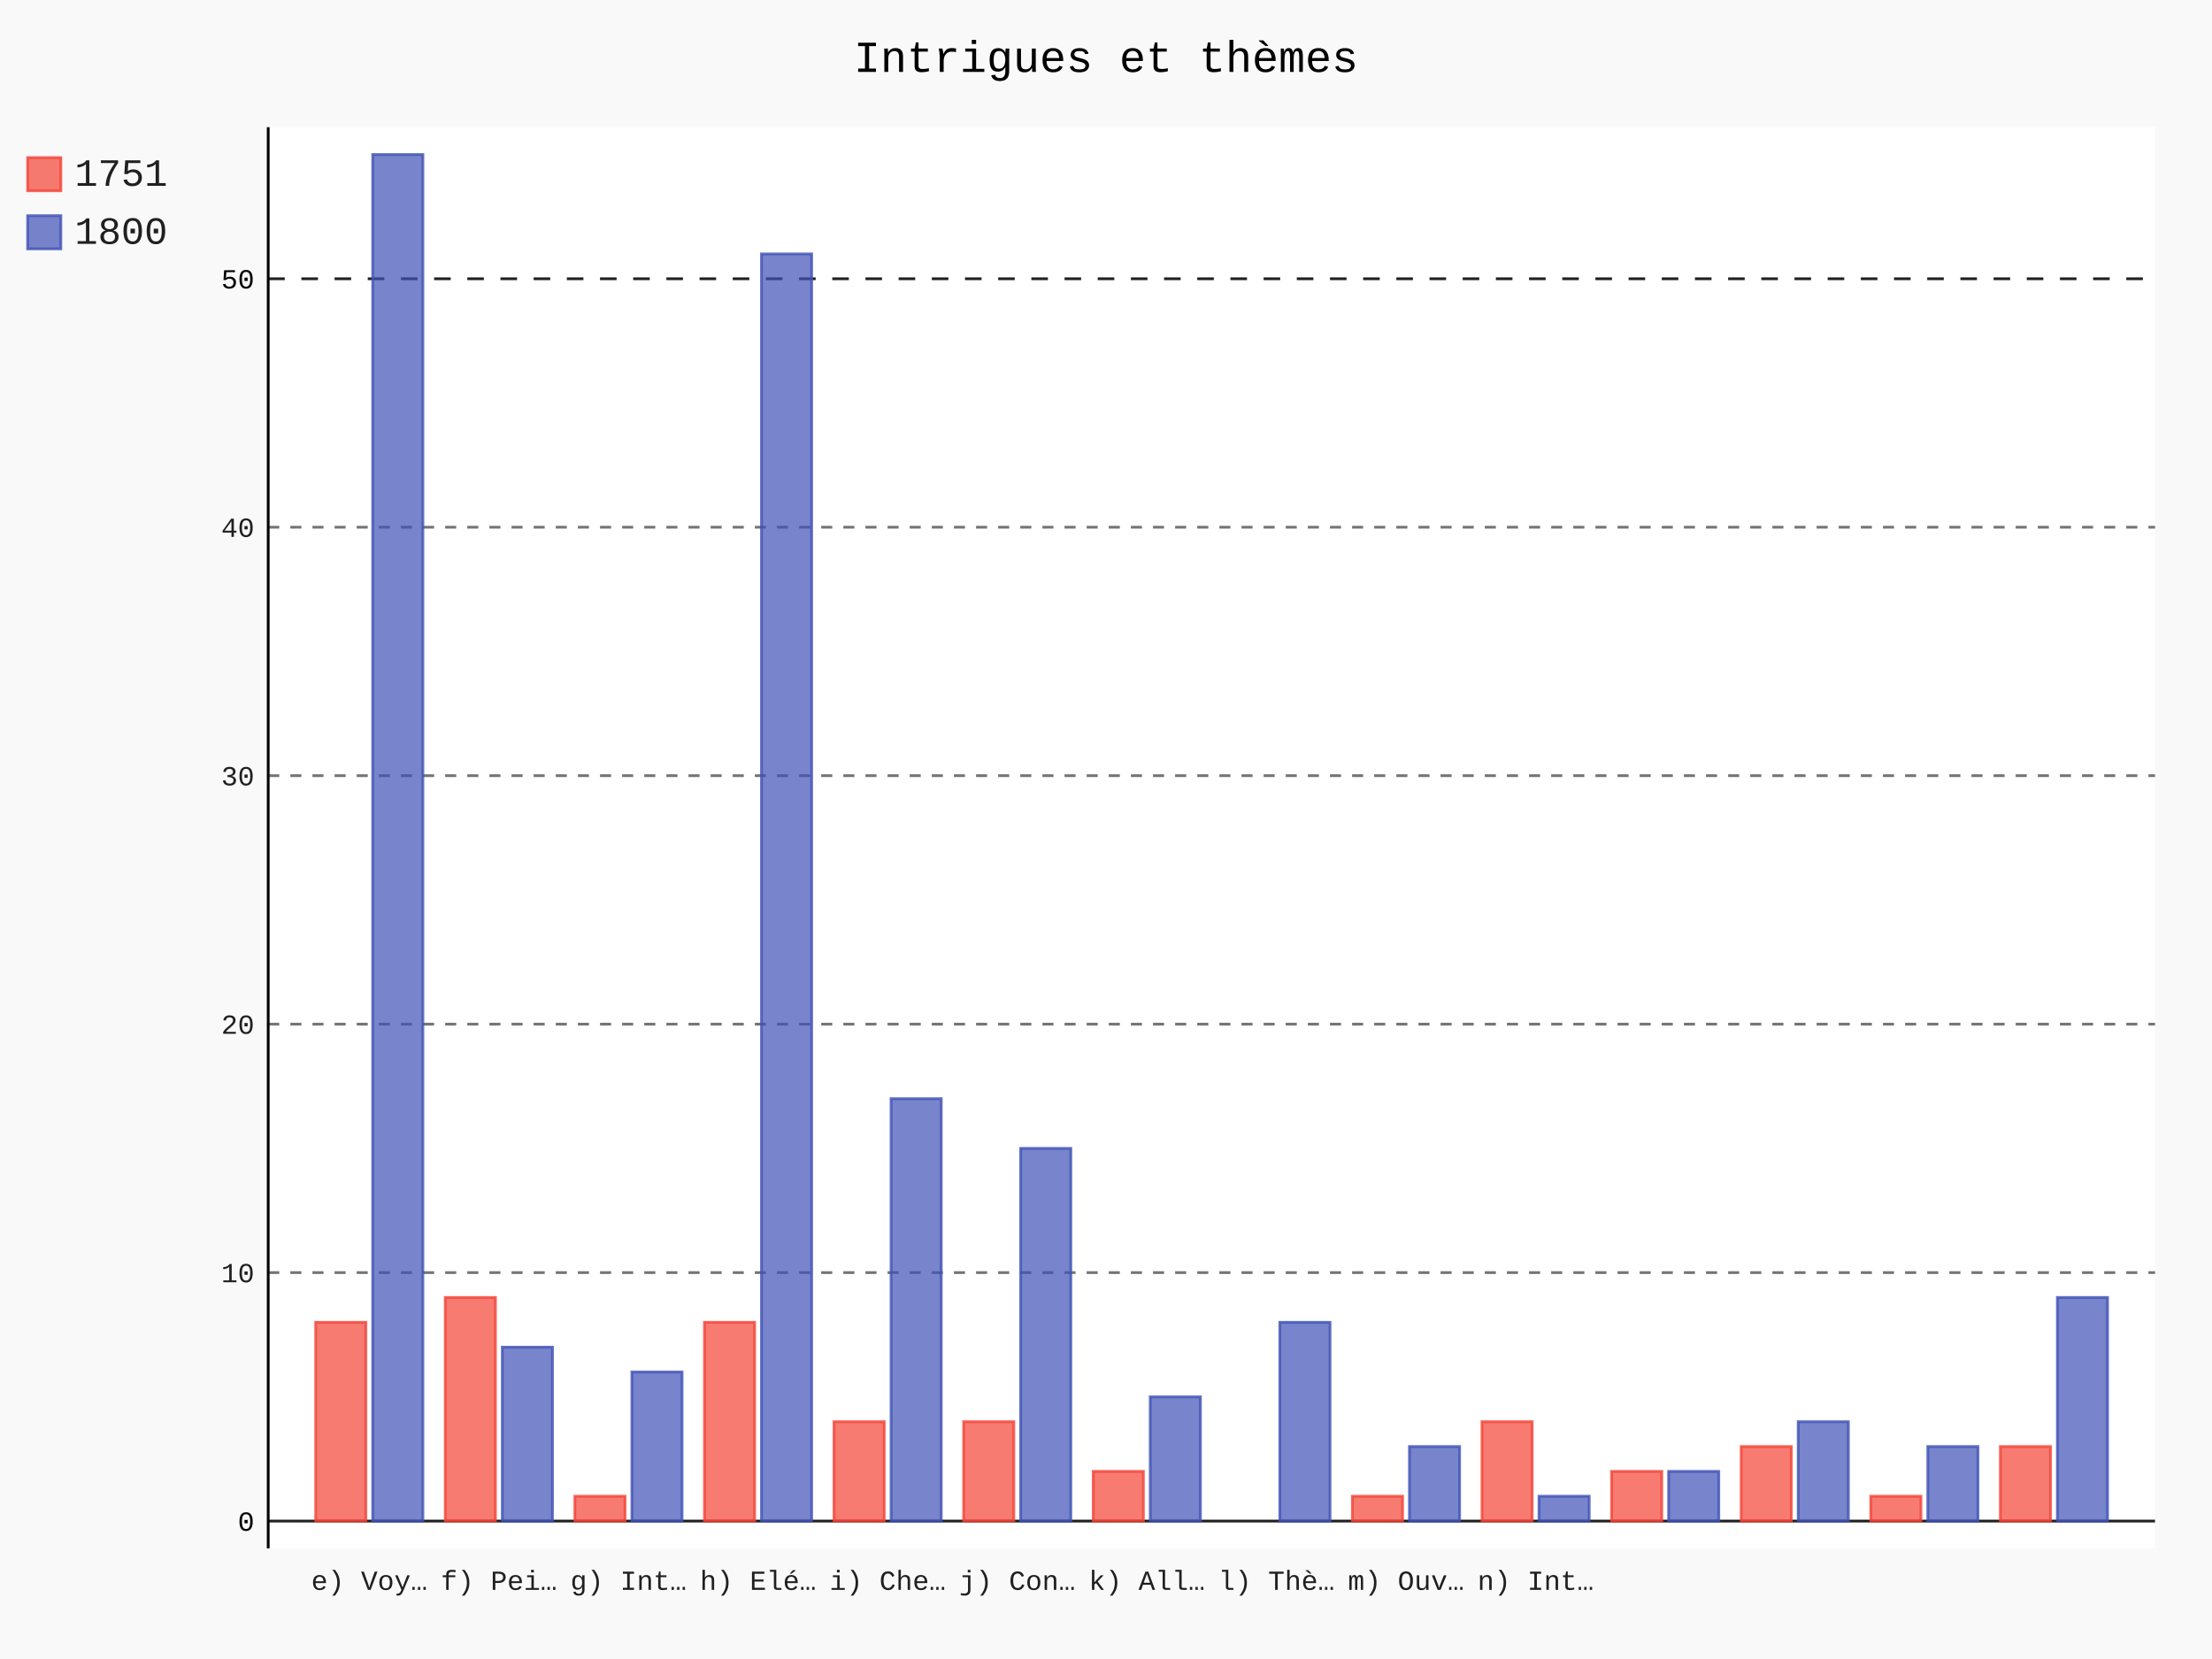
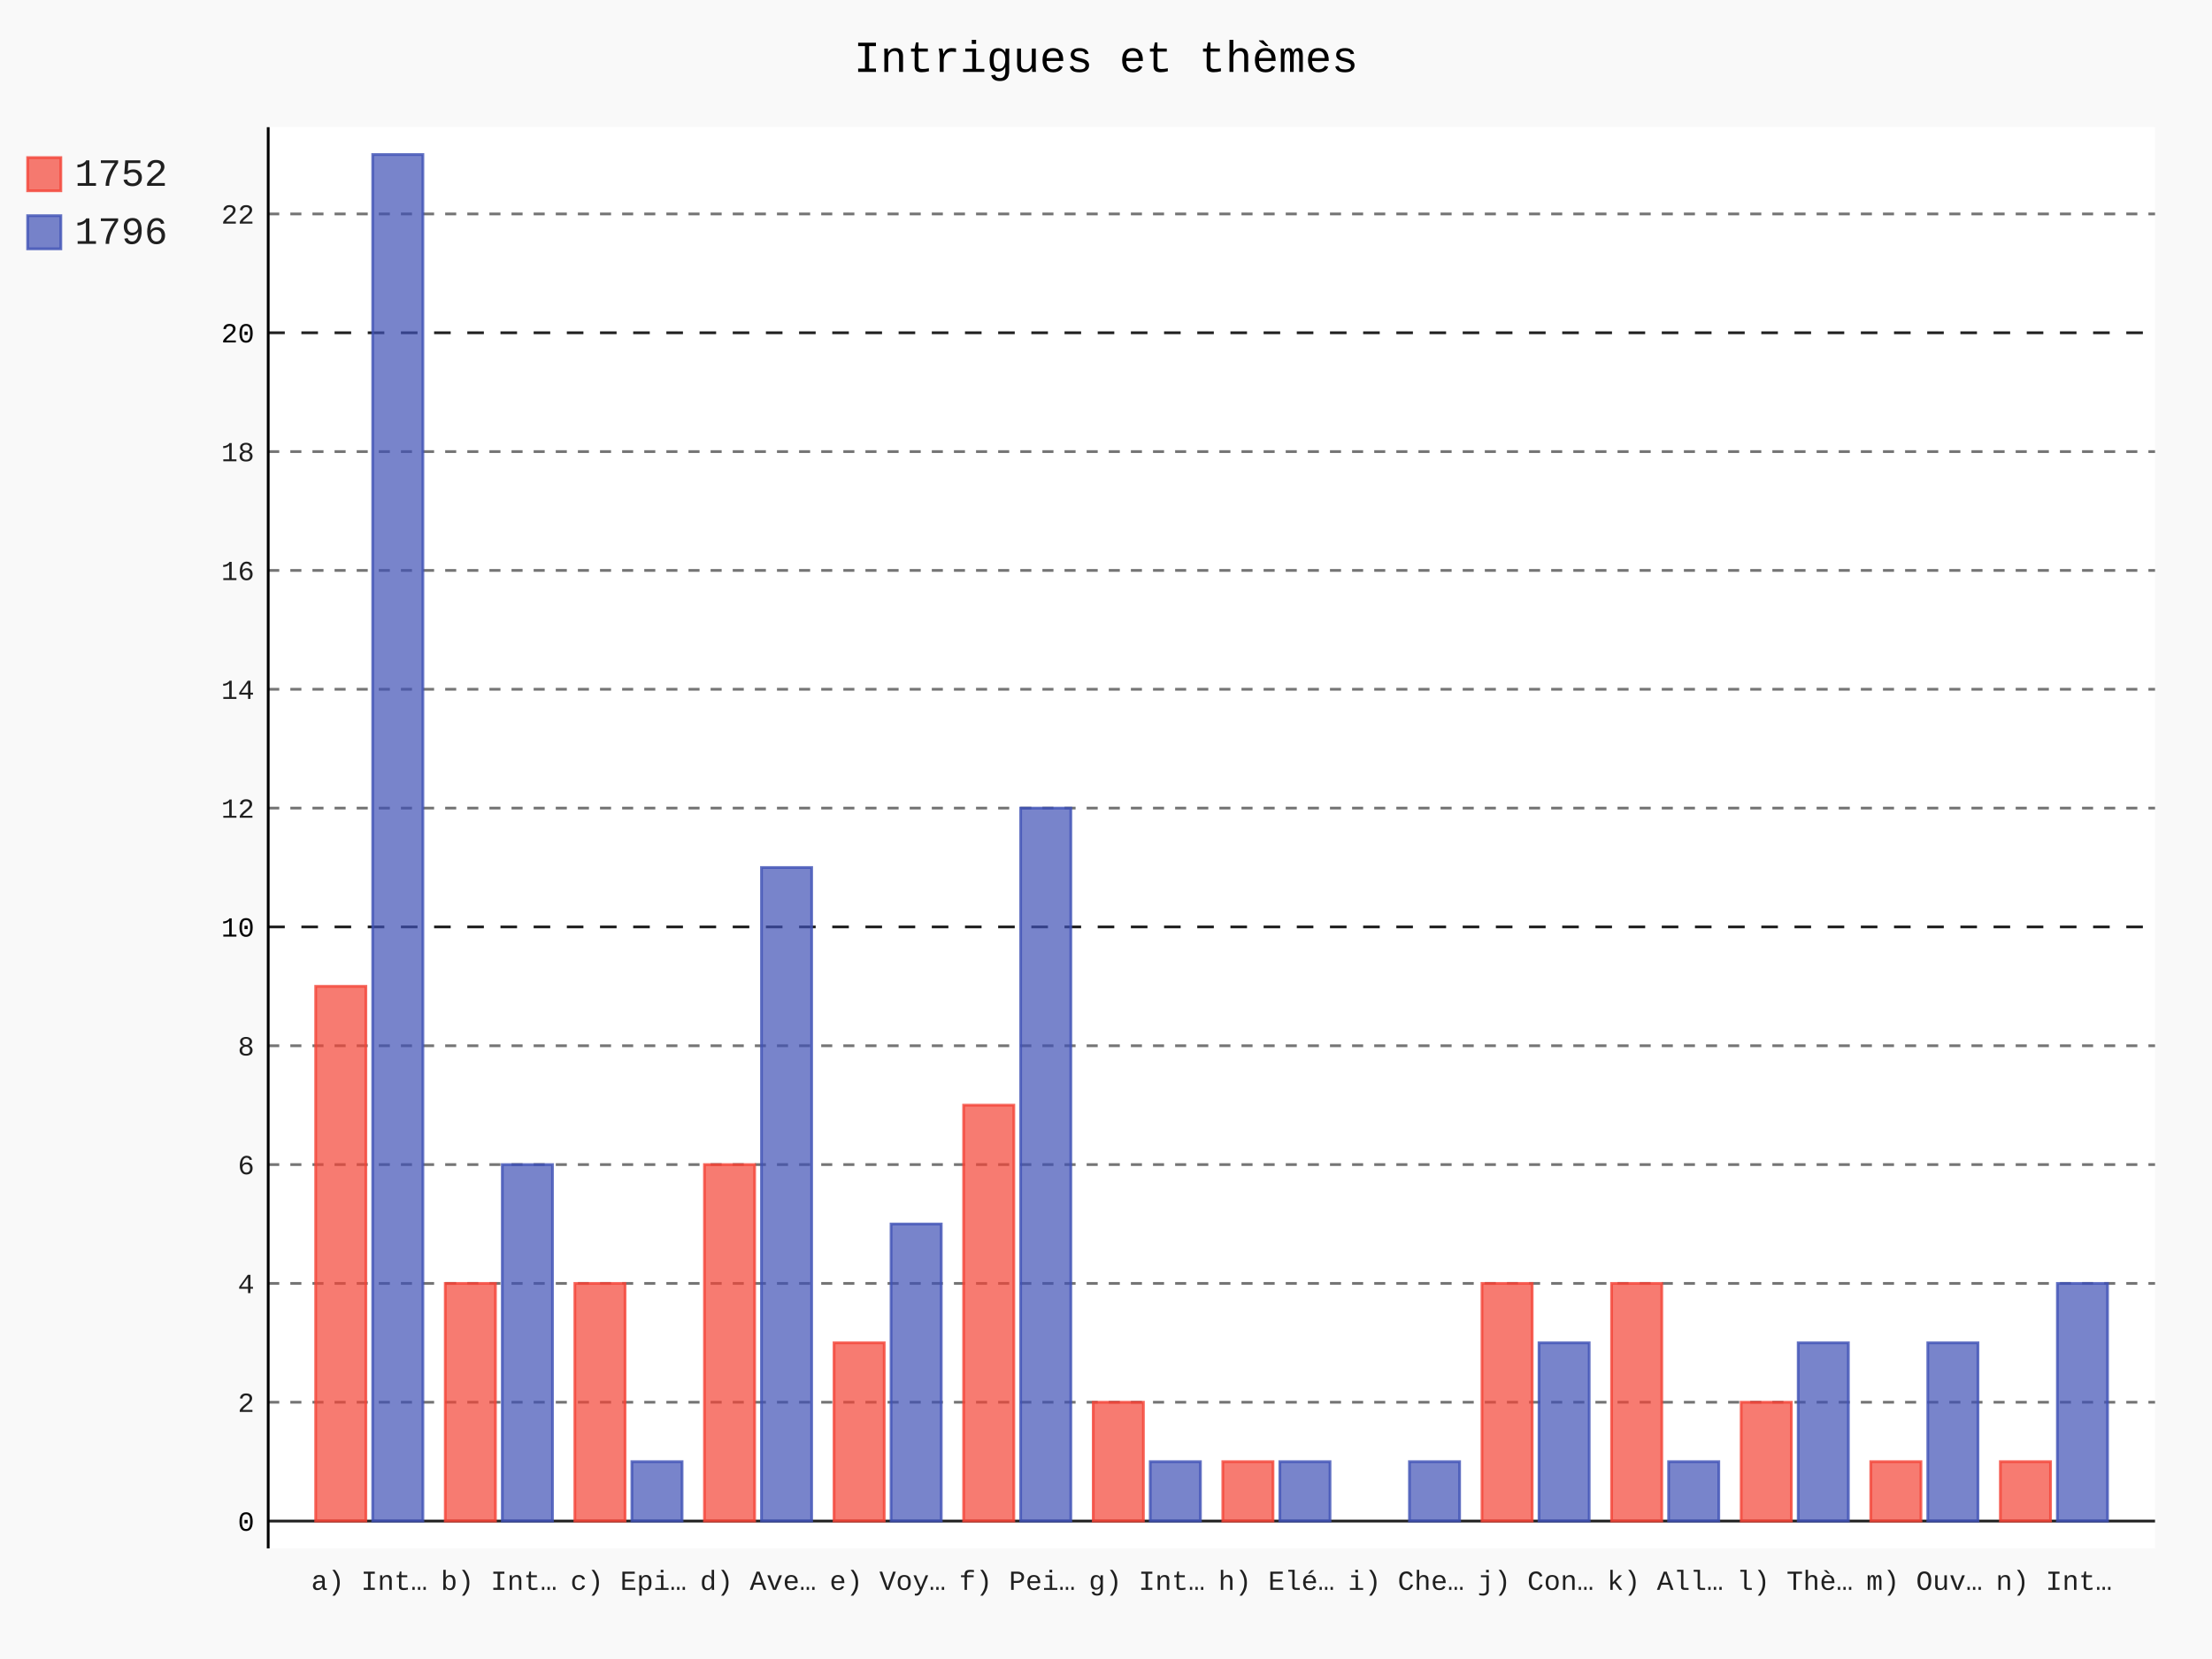
- <svg xmlns="http://www.w3.org/2000/svg" id="chart-5b97b8de-9207-4ddd-901e-d8b1554a87c1" class="pygal-chart" viewBox="0 0 800 600">
+ <svg xmlns="http://www.w3.org/2000/svg" id="chart-5d62dbfa-5c39-4ff2-b6ae-9d081d6f43f7" class="pygal-chart" viewBox="0 0 800 600">
  <defs>
-     <style type="text/css">#chart-5b97b8de-9207-4ddd-901e-d8b1554a87c1{-webkit-user-select:none;-webkit-font-smoothing:antialiased;font-family:Consolas,"Liberation Mono",Menlo,Courier,monospace}#chart-5b97b8de-9207-4ddd-901e-d8b1554a87c1 .title{font-family:Consolas,"Liberation Mono",Menlo,Courier,monospace;font-size:16px}#chart-5b97b8de-9207-4ddd-901e-d8b1554a87c1 .legends .legend text{font-family:Consolas,"Liberation Mono",Menlo,Courier,monospace;font-size:14px}#chart-5b97b8de-9207-4ddd-901e-d8b1554a87c1 .axis text{font-family:Consolas,"Liberation Mono",Menlo,Courier,monospace;font-size:10px}#chart-5b97b8de-9207-4ddd-901e-d8b1554a87c1 .axis text.major{font-family:Consolas,"Liberation Mono",Menlo,Courier,monospace;font-size:10px}#chart-5b97b8de-9207-4ddd-901e-d8b1554a87c1 .text-overlay text.value{font-family:Consolas,"Liberation Mono",Menlo,Courier,monospace;font-size:16px}#chart-5b97b8de-9207-4ddd-901e-d8b1554a87c1 .text-overlay text.label{font-family:Consolas,"Liberation Mono",Menlo,Courier,monospace;font-size:10px}#chart-5b97b8de-9207-4ddd-901e-d8b1554a87c1 .tooltip{font-family:Consolas,"Liberation Mono",Menlo,Courier,monospace;font-size:14px}#chart-5b97b8de-9207-4ddd-901e-d8b1554a87c1 text.no_data{font-family:Consolas,"Liberation Mono",Menlo,Courier,monospace;font-size:64px}
- #chart-5b97b8de-9207-4ddd-901e-d8b1554a87c1{background-color:rgba(249,249,249,1)}#chart-5b97b8de-9207-4ddd-901e-d8b1554a87c1 path,#chart-5b97b8de-9207-4ddd-901e-d8b1554a87c1 line,#chart-5b97b8de-9207-4ddd-901e-d8b1554a87c1 rect,#chart-5b97b8de-9207-4ddd-901e-d8b1554a87c1 circle{-webkit-transition:150ms;-moz-transition:150ms;transition:150ms}#chart-5b97b8de-9207-4ddd-901e-d8b1554a87c1 .graph &gt; .background{fill:rgba(249,249,249,1)}#chart-5b97b8de-9207-4ddd-901e-d8b1554a87c1 .plot &gt; .background{fill:rgba(255,255,255,1)}#chart-5b97b8de-9207-4ddd-901e-d8b1554a87c1 .graph{fill:rgba(0,0,0,.87)}#chart-5b97b8de-9207-4ddd-901e-d8b1554a87c1 text.no_data{fill:rgba(0,0,0,1)}#chart-5b97b8de-9207-4ddd-901e-d8b1554a87c1 .title{fill:rgba(0,0,0,1)}#chart-5b97b8de-9207-4ddd-901e-d8b1554a87c1 .legends .legend text{fill:rgba(0,0,0,.87)}#chart-5b97b8de-9207-4ddd-901e-d8b1554a87c1 .legends .legend:hover text{fill:rgba(0,0,0,1)}#chart-5b97b8de-9207-4ddd-901e-d8b1554a87c1 .axis .line{stroke:rgba(0,0,0,1)}#chart-5b97b8de-9207-4ddd-901e-d8b1554a87c1 .axis .guide.line{stroke:rgba(0,0,0,.54)}#chart-5b97b8de-9207-4ddd-901e-d8b1554a87c1 .axis .major.line{stroke:rgba(0,0,0,.87)}#chart-5b97b8de-9207-4ddd-901e-d8b1554a87c1 .axis text.major{fill:rgba(0,0,0,1)}#chart-5b97b8de-9207-4ddd-901e-d8b1554a87c1 .axis.y .guides:hover .guide.line,#chart-5b97b8de-9207-4ddd-901e-d8b1554a87c1 .line-graph .axis.x .guides:hover .guide.line,#chart-5b97b8de-9207-4ddd-901e-d8b1554a87c1 .stackedline-graph .axis.x .guides:hover .guide.line,#chart-5b97b8de-9207-4ddd-901e-d8b1554a87c1 .xy-graph .axis.x .guides:hover .guide.line{stroke:rgba(0,0,0,1)}#chart-5b97b8de-9207-4ddd-901e-d8b1554a87c1 .axis .guides:hover text{fill:rgba(0,0,0,1)}#chart-5b97b8de-9207-4ddd-901e-d8b1554a87c1 .reactive{fill-opacity:.7;stroke-opacity:.8}#chart-5b97b8de-9207-4ddd-901e-d8b1554a87c1 .ci{stroke:rgba(0,0,0,.87)}#chart-5b97b8de-9207-4ddd-901e-d8b1554a87c1 .reactive.active,#chart-5b97b8de-9207-4ddd-901e-d8b1554a87c1 .active .reactive{fill-opacity:.8;stroke-opacity:.9;stroke-width:4}#chart-5b97b8de-9207-4ddd-901e-d8b1554a87c1 .ci .reactive.active{stroke-width:1.5}#chart-5b97b8de-9207-4ddd-901e-d8b1554a87c1 .series text{fill:rgba(0,0,0,1)}#chart-5b97b8de-9207-4ddd-901e-d8b1554a87c1 .tooltip rect{fill:rgba(255,255,255,1);stroke:rgba(0,0,0,1);-webkit-transition:opacity 150ms;-moz-transition:opacity 150ms;transition:opacity 150ms}#chart-5b97b8de-9207-4ddd-901e-d8b1554a87c1 .tooltip .label{fill:rgba(0,0,0,.87)}#chart-5b97b8de-9207-4ddd-901e-d8b1554a87c1 .tooltip .label{fill:rgba(0,0,0,.87)}#chart-5b97b8de-9207-4ddd-901e-d8b1554a87c1 .tooltip .legend{font-size:.8em;fill:rgba(0,0,0,.54)}#chart-5b97b8de-9207-4ddd-901e-d8b1554a87c1 .tooltip .x_label{font-size:.6em;fill:rgba(0,0,0,1)}#chart-5b97b8de-9207-4ddd-901e-d8b1554a87c1 .tooltip .xlink{font-size:.5em;text-decoration:underline}#chart-5b97b8de-9207-4ddd-901e-d8b1554a87c1 .tooltip .value{font-size:1.5em}#chart-5b97b8de-9207-4ddd-901e-d8b1554a87c1 .bound{font-size:.5em}#chart-5b97b8de-9207-4ddd-901e-d8b1554a87c1 .max-value{font-size:.75em;fill:rgba(0,0,0,.54)}#chart-5b97b8de-9207-4ddd-901e-d8b1554a87c1 .map-element{fill:rgba(255,255,255,1);stroke:rgba(0,0,0,.54) !important}#chart-5b97b8de-9207-4ddd-901e-d8b1554a87c1 .map-element .reactive{fill-opacity:inherit;stroke-opacity:inherit}#chart-5b97b8de-9207-4ddd-901e-d8b1554a87c1 .color-0,#chart-5b97b8de-9207-4ddd-901e-d8b1554a87c1 .color-0 a:visited{stroke:#F44336;fill:#F44336}#chart-5b97b8de-9207-4ddd-901e-d8b1554a87c1 .color-1,#chart-5b97b8de-9207-4ddd-901e-d8b1554a87c1 .color-1 a:visited{stroke:#3F51B5;fill:#3F51B5}#chart-5b97b8de-9207-4ddd-901e-d8b1554a87c1 .text-overlay .color-0 text{fill:black}#chart-5b97b8de-9207-4ddd-901e-d8b1554a87c1 .text-overlay .color-1 text{fill:black}
- #chart-5b97b8de-9207-4ddd-901e-d8b1554a87c1 text.no_data{text-anchor:middle}#chart-5b97b8de-9207-4ddd-901e-d8b1554a87c1 .guide.line{fill:none}#chart-5b97b8de-9207-4ddd-901e-d8b1554a87c1 .centered{text-anchor:middle}#chart-5b97b8de-9207-4ddd-901e-d8b1554a87c1 .title{text-anchor:middle}#chart-5b97b8de-9207-4ddd-901e-d8b1554a87c1 .legends .legend text{fill-opacity:1}#chart-5b97b8de-9207-4ddd-901e-d8b1554a87c1 .axis.x text{text-anchor:middle}#chart-5b97b8de-9207-4ddd-901e-d8b1554a87c1 .axis.x:not(.web) text[transform]{text-anchor:start}#chart-5b97b8de-9207-4ddd-901e-d8b1554a87c1 .axis.x:not(.web) text[transform].backwards{text-anchor:end}#chart-5b97b8de-9207-4ddd-901e-d8b1554a87c1 .axis.y text{text-anchor:end}#chart-5b97b8de-9207-4ddd-901e-d8b1554a87c1 .axis.y text[transform].backwards{text-anchor:start}#chart-5b97b8de-9207-4ddd-901e-d8b1554a87c1 .axis.y2 text{text-anchor:start}#chart-5b97b8de-9207-4ddd-901e-d8b1554a87c1 .axis.y2 text[transform].backwards{text-anchor:end}#chart-5b97b8de-9207-4ddd-901e-d8b1554a87c1 .axis .guide.line{stroke-dasharray:4,4}#chart-5b97b8de-9207-4ddd-901e-d8b1554a87c1 .axis .major.guide.line{stroke-dasharray:6,6}#chart-5b97b8de-9207-4ddd-901e-d8b1554a87c1 .horizontal .axis.y .guide.line,#chart-5b97b8de-9207-4ddd-901e-d8b1554a87c1 .horizontal .axis.y2 .guide.line,#chart-5b97b8de-9207-4ddd-901e-d8b1554a87c1 .vertical .axis.x .guide.line{opacity:0}#chart-5b97b8de-9207-4ddd-901e-d8b1554a87c1 .horizontal .axis.always_show .guide.line,#chart-5b97b8de-9207-4ddd-901e-d8b1554a87c1 .vertical .axis.always_show .guide.line{opacity:1 !important}#chart-5b97b8de-9207-4ddd-901e-d8b1554a87c1 .axis.y .guides:hover .guide.line,#chart-5b97b8de-9207-4ddd-901e-d8b1554a87c1 .axis.y2 .guides:hover .guide.line,#chart-5b97b8de-9207-4ddd-901e-d8b1554a87c1 .axis.x .guides:hover .guide.line{opacity:1}#chart-5b97b8de-9207-4ddd-901e-d8b1554a87c1 .axis .guides:hover text{opacity:1}#chart-5b97b8de-9207-4ddd-901e-d8b1554a87c1 .nofill{fill:none}#chart-5b97b8de-9207-4ddd-901e-d8b1554a87c1 .subtle-fill{fill-opacity:.2}#chart-5b97b8de-9207-4ddd-901e-d8b1554a87c1 .dot{stroke-width:1px;fill-opacity:1}#chart-5b97b8de-9207-4ddd-901e-d8b1554a87c1 .dot.active{stroke-width:5px}#chart-5b97b8de-9207-4ddd-901e-d8b1554a87c1 .dot.negative{fill:transparent}#chart-5b97b8de-9207-4ddd-901e-d8b1554a87c1 text,#chart-5b97b8de-9207-4ddd-901e-d8b1554a87c1 tspan{stroke:none !important}#chart-5b97b8de-9207-4ddd-901e-d8b1554a87c1 .series text.active{opacity:1}#chart-5b97b8de-9207-4ddd-901e-d8b1554a87c1 .tooltip rect{fill-opacity:.95;stroke-width:.5}#chart-5b97b8de-9207-4ddd-901e-d8b1554a87c1 .tooltip text{fill-opacity:1}#chart-5b97b8de-9207-4ddd-901e-d8b1554a87c1 .showable{visibility:hidden}#chart-5b97b8de-9207-4ddd-901e-d8b1554a87c1 .showable.shown{visibility:visible}#chart-5b97b8de-9207-4ddd-901e-d8b1554a87c1 .gauge-background{fill:rgba(229,229,229,1);stroke:none}#chart-5b97b8de-9207-4ddd-901e-d8b1554a87c1 .bg-lines{stroke:rgba(249,249,249,1);stroke-width:2px}</style>
+     <style type="text/css">#chart-5d62dbfa-5c39-4ff2-b6ae-9d081d6f43f7{-webkit-user-select:none;-webkit-font-smoothing:antialiased;font-family:Consolas,"Liberation Mono",Menlo,Courier,monospace}#chart-5d62dbfa-5c39-4ff2-b6ae-9d081d6f43f7 .title{font-family:Consolas,"Liberation Mono",Menlo,Courier,monospace;font-size:16px}#chart-5d62dbfa-5c39-4ff2-b6ae-9d081d6f43f7 .legends .legend text{font-family:Consolas,"Liberation Mono",Menlo,Courier,monospace;font-size:14px}#chart-5d62dbfa-5c39-4ff2-b6ae-9d081d6f43f7 .axis text{font-family:Consolas,"Liberation Mono",Menlo,Courier,monospace;font-size:10px}#chart-5d62dbfa-5c39-4ff2-b6ae-9d081d6f43f7 .axis text.major{font-family:Consolas,"Liberation Mono",Menlo,Courier,monospace;font-size:10px}#chart-5d62dbfa-5c39-4ff2-b6ae-9d081d6f43f7 .text-overlay text.value{font-family:Consolas,"Liberation Mono",Menlo,Courier,monospace;font-size:16px}#chart-5d62dbfa-5c39-4ff2-b6ae-9d081d6f43f7 .text-overlay text.label{font-family:Consolas,"Liberation Mono",Menlo,Courier,monospace;font-size:10px}#chart-5d62dbfa-5c39-4ff2-b6ae-9d081d6f43f7 .tooltip{font-family:Consolas,"Liberation Mono",Menlo,Courier,monospace;font-size:14px}#chart-5d62dbfa-5c39-4ff2-b6ae-9d081d6f43f7 text.no_data{font-family:Consolas,"Liberation Mono",Menlo,Courier,monospace;font-size:64px}
+ #chart-5d62dbfa-5c39-4ff2-b6ae-9d081d6f43f7{background-color:rgba(249,249,249,1)}#chart-5d62dbfa-5c39-4ff2-b6ae-9d081d6f43f7 path,#chart-5d62dbfa-5c39-4ff2-b6ae-9d081d6f43f7 line,#chart-5d62dbfa-5c39-4ff2-b6ae-9d081d6f43f7 rect,#chart-5d62dbfa-5c39-4ff2-b6ae-9d081d6f43f7 circle{-webkit-transition:150ms;-moz-transition:150ms;transition:150ms}#chart-5d62dbfa-5c39-4ff2-b6ae-9d081d6f43f7 .graph &gt; .background{fill:rgba(249,249,249,1)}#chart-5d62dbfa-5c39-4ff2-b6ae-9d081d6f43f7 .plot &gt; .background{fill:rgba(255,255,255,1)}#chart-5d62dbfa-5c39-4ff2-b6ae-9d081d6f43f7 .graph{fill:rgba(0,0,0,.87)}#chart-5d62dbfa-5c39-4ff2-b6ae-9d081d6f43f7 text.no_data{fill:rgba(0,0,0,1)}#chart-5d62dbfa-5c39-4ff2-b6ae-9d081d6f43f7 .title{fill:rgba(0,0,0,1)}#chart-5d62dbfa-5c39-4ff2-b6ae-9d081d6f43f7 .legends .legend text{fill:rgba(0,0,0,.87)}#chart-5d62dbfa-5c39-4ff2-b6ae-9d081d6f43f7 .legends .legend:hover text{fill:rgba(0,0,0,1)}#chart-5d62dbfa-5c39-4ff2-b6ae-9d081d6f43f7 .axis .line{stroke:rgba(0,0,0,1)}#chart-5d62dbfa-5c39-4ff2-b6ae-9d081d6f43f7 .axis .guide.line{stroke:rgba(0,0,0,.54)}#chart-5d62dbfa-5c39-4ff2-b6ae-9d081d6f43f7 .axis .major.line{stroke:rgba(0,0,0,.87)}#chart-5d62dbfa-5c39-4ff2-b6ae-9d081d6f43f7 .axis text.major{fill:rgba(0,0,0,1)}#chart-5d62dbfa-5c39-4ff2-b6ae-9d081d6f43f7 .axis.y .guides:hover .guide.line,#chart-5d62dbfa-5c39-4ff2-b6ae-9d081d6f43f7 .line-graph .axis.x .guides:hover .guide.line,#chart-5d62dbfa-5c39-4ff2-b6ae-9d081d6f43f7 .stackedline-graph .axis.x .guides:hover .guide.line,#chart-5d62dbfa-5c39-4ff2-b6ae-9d081d6f43f7 .xy-graph .axis.x .guides:hover .guide.line{stroke:rgba(0,0,0,1)}#chart-5d62dbfa-5c39-4ff2-b6ae-9d081d6f43f7 .axis .guides:hover text{fill:rgba(0,0,0,1)}#chart-5d62dbfa-5c39-4ff2-b6ae-9d081d6f43f7 .reactive{fill-opacity:.7;stroke-opacity:.8}#chart-5d62dbfa-5c39-4ff2-b6ae-9d081d6f43f7 .ci{stroke:rgba(0,0,0,.87)}#chart-5d62dbfa-5c39-4ff2-b6ae-9d081d6f43f7 .reactive.active,#chart-5d62dbfa-5c39-4ff2-b6ae-9d081d6f43f7 .active .reactive{fill-opacity:.8;stroke-opacity:.9;stroke-width:4}#chart-5d62dbfa-5c39-4ff2-b6ae-9d081d6f43f7 .ci .reactive.active{stroke-width:1.5}#chart-5d62dbfa-5c39-4ff2-b6ae-9d081d6f43f7 .series text{fill:rgba(0,0,0,1)}#chart-5d62dbfa-5c39-4ff2-b6ae-9d081d6f43f7 .tooltip rect{fill:rgba(255,255,255,1);stroke:rgba(0,0,0,1);-webkit-transition:opacity 150ms;-moz-transition:opacity 150ms;transition:opacity 150ms}#chart-5d62dbfa-5c39-4ff2-b6ae-9d081d6f43f7 .tooltip .label{fill:rgba(0,0,0,.87)}#chart-5d62dbfa-5c39-4ff2-b6ae-9d081d6f43f7 .tooltip .label{fill:rgba(0,0,0,.87)}#chart-5d62dbfa-5c39-4ff2-b6ae-9d081d6f43f7 .tooltip .legend{font-size:.8em;fill:rgba(0,0,0,.54)}#chart-5d62dbfa-5c39-4ff2-b6ae-9d081d6f43f7 .tooltip .x_label{font-size:.6em;fill:rgba(0,0,0,1)}#chart-5d62dbfa-5c39-4ff2-b6ae-9d081d6f43f7 .tooltip .xlink{font-size:.5em;text-decoration:underline}#chart-5d62dbfa-5c39-4ff2-b6ae-9d081d6f43f7 .tooltip .value{font-size:1.5em}#chart-5d62dbfa-5c39-4ff2-b6ae-9d081d6f43f7 .bound{font-size:.5em}#chart-5d62dbfa-5c39-4ff2-b6ae-9d081d6f43f7 .max-value{font-size:.75em;fill:rgba(0,0,0,.54)}#chart-5d62dbfa-5c39-4ff2-b6ae-9d081d6f43f7 .map-element{fill:rgba(255,255,255,1);stroke:rgba(0,0,0,.54) !important}#chart-5d62dbfa-5c39-4ff2-b6ae-9d081d6f43f7 .map-element .reactive{fill-opacity:inherit;stroke-opacity:inherit}#chart-5d62dbfa-5c39-4ff2-b6ae-9d081d6f43f7 .color-0,#chart-5d62dbfa-5c39-4ff2-b6ae-9d081d6f43f7 .color-0 a:visited{stroke:#F44336;fill:#F44336}#chart-5d62dbfa-5c39-4ff2-b6ae-9d081d6f43f7 .color-1,#chart-5d62dbfa-5c39-4ff2-b6ae-9d081d6f43f7 .color-1 a:visited{stroke:#3F51B5;fill:#3F51B5}#chart-5d62dbfa-5c39-4ff2-b6ae-9d081d6f43f7 .text-overlay .color-0 text{fill:black}#chart-5d62dbfa-5c39-4ff2-b6ae-9d081d6f43f7 .text-overlay .color-1 text{fill:black}
+ #chart-5d62dbfa-5c39-4ff2-b6ae-9d081d6f43f7 text.no_data{text-anchor:middle}#chart-5d62dbfa-5c39-4ff2-b6ae-9d081d6f43f7 .guide.line{fill:none}#chart-5d62dbfa-5c39-4ff2-b6ae-9d081d6f43f7 .centered{text-anchor:middle}#chart-5d62dbfa-5c39-4ff2-b6ae-9d081d6f43f7 .title{text-anchor:middle}#chart-5d62dbfa-5c39-4ff2-b6ae-9d081d6f43f7 .legends .legend text{fill-opacity:1}#chart-5d62dbfa-5c39-4ff2-b6ae-9d081d6f43f7 .axis.x text{text-anchor:middle}#chart-5d62dbfa-5c39-4ff2-b6ae-9d081d6f43f7 .axis.x:not(.web) text[transform]{text-anchor:start}#chart-5d62dbfa-5c39-4ff2-b6ae-9d081d6f43f7 .axis.x:not(.web) text[transform].backwards{text-anchor:end}#chart-5d62dbfa-5c39-4ff2-b6ae-9d081d6f43f7 .axis.y text{text-anchor:end}#chart-5d62dbfa-5c39-4ff2-b6ae-9d081d6f43f7 .axis.y text[transform].backwards{text-anchor:start}#chart-5d62dbfa-5c39-4ff2-b6ae-9d081d6f43f7 .axis.y2 text{text-anchor:start}#chart-5d62dbfa-5c39-4ff2-b6ae-9d081d6f43f7 .axis.y2 text[transform].backwards{text-anchor:end}#chart-5d62dbfa-5c39-4ff2-b6ae-9d081d6f43f7 .axis .guide.line{stroke-dasharray:4,4}#chart-5d62dbfa-5c39-4ff2-b6ae-9d081d6f43f7 .axis .major.guide.line{stroke-dasharray:6,6}#chart-5d62dbfa-5c39-4ff2-b6ae-9d081d6f43f7 .horizontal .axis.y .guide.line,#chart-5d62dbfa-5c39-4ff2-b6ae-9d081d6f43f7 .horizontal .axis.y2 .guide.line,#chart-5d62dbfa-5c39-4ff2-b6ae-9d081d6f43f7 .vertical .axis.x .guide.line{opacity:0}#chart-5d62dbfa-5c39-4ff2-b6ae-9d081d6f43f7 .horizontal .axis.always_show .guide.line,#chart-5d62dbfa-5c39-4ff2-b6ae-9d081d6f43f7 .vertical .axis.always_show .guide.line{opacity:1 !important}#chart-5d62dbfa-5c39-4ff2-b6ae-9d081d6f43f7 .axis.y .guides:hover .guide.line,#chart-5d62dbfa-5c39-4ff2-b6ae-9d081d6f43f7 .axis.y2 .guides:hover .guide.line,#chart-5d62dbfa-5c39-4ff2-b6ae-9d081d6f43f7 .axis.x .guides:hover .guide.line{opacity:1}#chart-5d62dbfa-5c39-4ff2-b6ae-9d081d6f43f7 .axis .guides:hover text{opacity:1}#chart-5d62dbfa-5c39-4ff2-b6ae-9d081d6f43f7 .nofill{fill:none}#chart-5d62dbfa-5c39-4ff2-b6ae-9d081d6f43f7 .subtle-fill{fill-opacity:.2}#chart-5d62dbfa-5c39-4ff2-b6ae-9d081d6f43f7 .dot{stroke-width:1px;fill-opacity:1}#chart-5d62dbfa-5c39-4ff2-b6ae-9d081d6f43f7 .dot.active{stroke-width:5px}#chart-5d62dbfa-5c39-4ff2-b6ae-9d081d6f43f7 .dot.negative{fill:transparent}#chart-5d62dbfa-5c39-4ff2-b6ae-9d081d6f43f7 text,#chart-5d62dbfa-5c39-4ff2-b6ae-9d081d6f43f7 tspan{stroke:none !important}#chart-5d62dbfa-5c39-4ff2-b6ae-9d081d6f43f7 .series text.active{opacity:1}#chart-5d62dbfa-5c39-4ff2-b6ae-9d081d6f43f7 .tooltip rect{fill-opacity:.95;stroke-width:.5}#chart-5d62dbfa-5c39-4ff2-b6ae-9d081d6f43f7 .tooltip text{fill-opacity:1}#chart-5d62dbfa-5c39-4ff2-b6ae-9d081d6f43f7 .showable{visibility:hidden}#chart-5d62dbfa-5c39-4ff2-b6ae-9d081d6f43f7 .showable.shown{visibility:visible}#chart-5d62dbfa-5c39-4ff2-b6ae-9d081d6f43f7 .gauge-background{fill:rgba(229,229,229,1);stroke:none}#chart-5d62dbfa-5c39-4ff2-b6ae-9d081d6f43f7 .bg-lines{stroke:rgba(249,249,249,1);stroke-width:2px}</style>
  </defs>
  <g class="graph bar-graph vertical">
    <rect x="0" y="0" width="800" height="600" class="background" />
    <g transform="translate(97, 46)" class="plot">
      <rect x="0" y="0" width="682.4" height="514" class="background" />
      <g class="axis y always_show">
        <g class="guides">
          <path d="M0 504.115 h682.4" class="axis major line" />
          <text x="-5" y="507.615" class="major">0</text>
        </g>
        <g class="guides">
-           <path d="M0 414.255 h682.4" class="guide line" />
-           <text x="-5" y="417.755" class="">10</text>
-         </g>
-         <g class="guides">
-           <path d="M0 324.395 h682.4" class="guide line" />
-           <text x="-5" y="327.895" class="">20</text>
-         </g>
-         <g class="guides">
-           <path d="M0 234.535 h682.4" class="guide line" />
-           <text x="-5" y="238.035" class="">30</text>
-         </g>
-         <g class="guides">
-           <path d="M0 144.675 h682.4" class="guide line" />
-           <text x="-5" y="148.175" class="">40</text>
-         </g>
-         <g class="guides">
-           <path d="M0 54.815 h682.4" class="major guide line" />
-           <text x="-5" y="58.315" class="major">50</text>
+           <path d="M0 461.139 h682.4" class="guide line" />
+           <text x="-5" y="464.639" class="">2</text>
+         </g>
+         <g class="guides">
+           <path d="M0 418.162 h682.4" class="guide line" />
+           <text x="-5" y="421.662" class="">4</text>
+         </g>
+         <g class="guides">
+           <path d="M0 375.186 h682.4" class="guide line" />
+           <text x="-5" y="378.686" class="">6</text>
+         </g>
+         <g class="guides">
+           <path d="M0 332.209 h682.4" class="guide line" />
+           <text x="-5" y="335.709" class="">8</text>
+         </g>
+         <g class="guides">
+           <path d="M0 289.232 h682.4" class="major guide line" />
+           <text x="-5" y="292.732" class="major">10</text>
+         </g>
+         <g class="guides">
+           <path d="M0 246.256 h682.4" class="guide line" />
+           <text x="-5" y="249.756" class="">12</text>
+         </g>
+         <g class="guides">
+           <path d="M0 203.279 h682.4" class="guide line" />
+           <text x="-5" y="206.779" class="">14</text>
+         </g>
+         <g class="guides">
+           <path d="M0 160.303 h682.4" class="guide line" />
+           <text x="-5" y="163.803" class="">16</text>
+         </g>
+         <g class="guides">
+           <path d="M0 117.326 h682.4" class="guide line" />
+           <text x="-5" y="120.826" class="">18</text>
+         </g>
+         <g class="guides">
+           <path d="M0 74.349 h682.4" class="major guide line" />
+           <text x="-5" y="77.849" class="major">20</text>
+         </g>
+         <g class="guides">
+           <path d="M0 31.373 h682.4" class="guide line" />
+           <text x="-5" y="34.873" class="">22</text>
        </g>
      </g>
      <g class="axis x">
        <path d="M0 0 v514" class="line" />
        <g class="guides">
          <path d="M36.557 0 v514" class="guide line" />
-           <text x="36.557" y="529.0" class="">e) Voy…</text>
+           <text x="36.557" y="529.0" class="">a) Int…</text>
        </g>
        <g class="guides">
          <path d="M83.425 0 v514" class="guide line" />
-           <text x="83.425" y="529.0" class="">f) Pei…</text>
+           <text x="83.425" y="529.0" class="">b) Int…</text>
        </g>
        <g class="guides">
          <path d="M130.293 0 v514" class="guide line" />
-           <text x="130.293" y="529.0" class="">g) Int…</text>
+           <text x="130.293" y="529.0" class="">c) Epi…</text>
        </g>
        <g class="guides">
          <path d="M177.162 0 v514" class="guide line" />
-           <text x="177.162" y="529.0" class="">h) Elé…</text>
+           <text x="177.162" y="529.0" class="">d) Ave…</text>
        </g>
        <g class="guides">
          <path d="M224.03 0 v514" class="guide line" />
-           <text x="224.03" y="529.0" class="">i) Che…</text>
+           <text x="224.03" y="529.0" class="">e) Voy…</text>
        </g>
        <g class="guides">
          <path d="M270.898 0 v514" class="guide line" />
-           <text x="270.898" y="529.0" class="">j) Con…</text>
+           <text x="270.898" y="529.0" class="">f) Pei…</text>
        </g>
        <g class="guides">
          <path d="M317.766 0 v514" class="guide line" />
-           <text x="317.766" y="529.0" class="">k) All…</text>
+           <text x="317.766" y="529.0" class="">g) Int…</text>
        </g>
        <g class="guides">
          <path d="M364.634 0 v514" class="guide line" />
-           <text x="364.634" y="529.0" class="">l) Thè…</text>
+           <text x="364.634" y="529.0" class="">h) Elé…</text>
        </g>
        <g class="guides">
          <path d="M411.502 0 v514" class="guide line" />
-           <text x="411.502" y="529.0" class="">m) Ouv…</text>
+           <text x="411.502" y="529.0" class="">i) Che…</text>
        </g>
        <g class="guides">
          <path d="M458.37 0 v514" class="guide line" />
-           <text x="458.37" y="529.0" class="">n) Int…</text>
+           <text x="458.37" y="529.0" class="">j) Con…</text>
+         </g>
+         <g class="guides">
+           <path d="M505.238 0 v514" class="guide line" />
+           <text x="505.238" y="529.0" class="">k) All…</text>
+         </g>
+         <g class="guides">
+           <path d="M552.107 0 v514" class="guide line" />
+           <text x="552.107" y="529.0" class="">l) Thè…</text>
+         </g>
+         <g class="guides">
+           <path d="M598.975 0 v514" class="guide line" />
+           <text x="598.975" y="529.0" class="">m) Ouv…</text>
+         </g>
+         <g class="guides">
+           <path d="M645.843 0 v514" class="guide line" />
+           <text x="645.843" y="529.0" class="">n) Int…</text>
        </g>
      </g>
      <g class="series serie-0 color-0">
        <g class="bars">
          <g class="bar">
-             <rect x="17.172" y="432.227" rx="0" ry="0" width="18.147" height="71.888" class="rect reactive tooltip-trigger" />
-           </g>
-           <g class="bar">
-             <rect x="64.041" y="423.241" rx="0" ry="0" width="18.147" height="80.874" class="rect reactive tooltip-trigger" />
-           </g>
-           <g class="bar">
-             <rect x="110.909" y="495.129" rx="0" ry="0" width="18.147" height="8.986" class="rect reactive tooltip-trigger" />
-           </g>
-           <g class="bar">
-             <rect x="157.777" y="432.227" rx="0" ry="0" width="18.147" height="71.888" class="rect reactive tooltip-trigger" />
-           </g>
-           <g class="bar">
-             <rect x="204.645" y="468.171" rx="0" ry="0" width="18.147" height="35.944" class="rect reactive tooltip-trigger" />
-           </g>
-           <g class="bar">
-             <rect x="251.513" y="468.171" rx="0" ry="0" width="18.147" height="35.944" class="rect reactive tooltip-trigger" />
-           </g>
-           <g class="bar">
-             <rect x="298.381" y="486.143" rx="0" ry="0" width="18.147" height="17.972" class="rect reactive tooltip-trigger" />
-           </g>
-           <g class="bar">
-             <rect x="345.249" y="504.115" rx="0" ry="0" width="18.147" height="0.0" class="rect reactive tooltip-trigger" />
-           </g>
-           <g class="bar">
-             <rect x="392.118" y="495.129" rx="0" ry="0" width="18.147" height="8.986" class="rect reactive tooltip-trigger" />
-           </g>
-           <g class="bar">
-             <rect x="438.986" y="468.171" rx="0" ry="0" width="18.147" height="35.944" class="rect reactive tooltip-trigger" />
-           </g>
-           <g class="bar">
-             <rect x="485.854" y="486.143" rx="0" ry="0" width="18.147" height="17.972" class="rect reactive tooltip-trigger" />
-           </g>
-           <g class="bar">
-             <rect x="532.722" y="477.157" rx="0" ry="0" width="18.147" height="26.958" class="rect reactive tooltip-trigger" />
-           </g>
-           <g class="bar">
-             <rect x="579.59" y="495.129" rx="0" ry="0" width="18.147" height="8.986" class="rect reactive tooltip-trigger" />
-           </g>
-           <g class="bar">
-             <rect x="626.458" y="477.157" rx="0" ry="0" width="18.147" height="26.958" class="rect reactive tooltip-trigger" />
+             <rect x="17.172" y="310.721" rx="0" ry="0" width="18.147" height="193.395" class="rect reactive tooltip-trigger" />
+           </g>
+           <g class="bar">
+             <rect x="64.041" y="418.162" rx="0" ry="0" width="18.147" height="85.953" class="rect reactive tooltip-trigger" />
+           </g>
+           <g class="bar">
+             <rect x="110.909" y="418.162" rx="0" ry="0" width="18.147" height="85.953" class="rect reactive tooltip-trigger" />
+           </g>
+           <g class="bar">
+             <rect x="157.777" y="375.186" rx="0" ry="0" width="18.147" height="128.93" class="rect reactive tooltip-trigger" />
+           </g>
+           <g class="bar">
+             <rect x="204.645" y="439.651" rx="0" ry="0" width="18.147" height="64.465" class="rect reactive tooltip-trigger" />
+           </g>
+           <g class="bar">
+             <rect x="251.513" y="353.697" rx="0" ry="0" width="18.147" height="150.418" class="rect reactive tooltip-trigger" />
+           </g>
+           <g class="bar">
+             <rect x="298.381" y="461.139" rx="0" ry="0" width="18.147" height="42.977" class="rect reactive tooltip-trigger" />
+           </g>
+           <g class="bar">
+             <rect x="345.249" y="482.627" rx="0" ry="0" width="18.147" height="21.488" class="rect reactive tooltip-trigger" />
+           </g>
+           <g class="bar">
+             <rect x="392.118" y="504.115" rx="0" ry="0" width="18.147" height="0.0" class="rect reactive tooltip-trigger" />
+           </g>
+           <g class="bar">
+             <rect x="438.986" y="418.162" rx="0" ry="0" width="18.147" height="85.953" class="rect reactive tooltip-trigger" />
+           </g>
+           <g class="bar">
+             <rect x="485.854" y="418.162" rx="0" ry="0" width="18.147" height="85.953" class="rect reactive tooltip-trigger" />
+           </g>
+           <g class="bar">
+             <rect x="532.722" y="461.139" rx="0" ry="0" width="18.147" height="42.977" class="rect reactive tooltip-trigger" />
+           </g>
+           <g class="bar">
+             <rect x="579.59" y="482.627" rx="0" ry="0" width="18.147" height="21.488" class="rect reactive tooltip-trigger" />
+           </g>
+           <g class="bar">
+             <rect x="626.458" y="482.627" rx="0" ry="0" width="18.147" height="21.488" class="rect reactive tooltip-trigger" />
          </g>
        </g>
      </g>
      <g class="series serie-1 color-1">
        <g class="bars">
          <g class="bar">
            <rect x="37.794" y="9.885" rx="0" ry="0" width="18.147" height="494.231" class="rect reactive tooltip-trigger" />
          </g>
          <g class="bar">
-             <rect x="84.663" y="441.213" rx="0" ry="0" width="18.147" height="62.902" class="rect reactive tooltip-trigger" />
-           </g>
-           <g class="bar">
-             <rect x="131.531" y="450.199" rx="0" ry="0" width="18.147" height="53.916" class="rect reactive tooltip-trigger" />
-           </g>
-           <g class="bar">
-             <rect x="178.399" y="45.829" rx="0" ry="0" width="18.147" height="458.287" class="rect reactive tooltip-trigger" />
-           </g>
-           <g class="bar">
-             <rect x="225.267" y="351.353" rx="0" ry="0" width="18.147" height="152.762" class="rect reactive tooltip-trigger" />
-           </g>
-           <g class="bar">
-             <rect x="272.135" y="369.325" rx="0" ry="0" width="18.147" height="134.79" class="rect reactive tooltip-trigger" />
-           </g>
-           <g class="bar">
-             <rect x="319.003" y="459.185" rx="0" ry="0" width="18.147" height="44.93" class="rect reactive tooltip-trigger" />
-           </g>
-           <g class="bar">
-             <rect x="365.871" y="432.227" rx="0" ry="0" width="18.147" height="71.888" class="rect reactive tooltip-trigger" />
-           </g>
-           <g class="bar">
-             <rect x="412.74" y="477.157" rx="0" ry="0" width="18.147" height="26.958" class="rect reactive tooltip-trigger" />
-           </g>
-           <g class="bar">
-             <rect x="459.608" y="495.129" rx="0" ry="0" width="18.147" height="8.986" class="rect reactive tooltip-trigger" />
-           </g>
-           <g class="bar">
-             <rect x="506.476" y="486.143" rx="0" ry="0" width="18.147" height="17.972" class="rect reactive tooltip-trigger" />
-           </g>
-           <g class="bar">
-             <rect x="553.344" y="468.171" rx="0" ry="0" width="18.147" height="35.944" class="rect reactive tooltip-trigger" />
-           </g>
-           <g class="bar">
-             <rect x="600.212" y="477.157" rx="0" ry="0" width="18.147" height="26.958" class="rect reactive tooltip-trigger" />
-           </g>
-           <g class="bar">
-             <rect x="647.08" y="423.241" rx="0" ry="0" width="18.147" height="80.874" class="rect reactive tooltip-trigger" />
+             <rect x="84.663" y="375.186" rx="0" ry="0" width="18.147" height="128.93" class="rect reactive tooltip-trigger" />
+           </g>
+           <g class="bar">
+             <rect x="131.531" y="482.627" rx="0" ry="0" width="18.147" height="21.488" class="rect reactive tooltip-trigger" />
+           </g>
+           <g class="bar">
+             <rect x="178.399" y="267.744" rx="0" ry="0" width="18.147" height="236.371" class="rect reactive tooltip-trigger" />
+           </g>
+           <g class="bar">
+             <rect x="225.267" y="396.674" rx="0" ry="0" width="18.147" height="107.441" class="rect reactive tooltip-trigger" />
+           </g>
+           <g class="bar">
+             <rect x="272.135" y="246.256" rx="0" ry="0" width="18.147" height="257.86" class="rect reactive tooltip-trigger" />
+           </g>
+           <g class="bar">
+             <rect x="319.003" y="482.627" rx="0" ry="0" width="18.147" height="21.488" class="rect reactive tooltip-trigger" />
+           </g>
+           <g class="bar">
+             <rect x="365.871" y="482.627" rx="0" ry="0" width="18.147" height="21.488" class="rect reactive tooltip-trigger" />
+           </g>
+           <g class="bar">
+             <rect x="412.74" y="482.627" rx="0" ry="0" width="18.147" height="21.488" class="rect reactive tooltip-trigger" />
+           </g>
+           <g class="bar">
+             <rect x="459.608" y="439.651" rx="0" ry="0" width="18.147" height="64.465" class="rect reactive tooltip-trigger" />
+           </g>
+           <g class="bar">
+             <rect x="506.476" y="482.627" rx="0" ry="0" width="18.147" height="21.488" class="rect reactive tooltip-trigger" />
+           </g>
+           <g class="bar">
+             <rect x="553.344" y="439.651" rx="0" ry="0" width="18.147" height="64.465" class="rect reactive tooltip-trigger" />
+           </g>
+           <g class="bar">
+             <rect x="600.212" y="439.651" rx="0" ry="0" width="18.147" height="64.465" class="rect reactive tooltip-trigger" />
+           </g>
+           <g class="bar">
+             <rect x="647.08" y="418.162" rx="0" ry="0" width="18.147" height="85.953" class="rect reactive tooltip-trigger" />
          </g>
        </g>
      </g>
    </g>
    <g class="titles">
      <text x="400.0" y="26" class="title plot_title">Intrigues et thèmes</text>
    </g>
    <g transform="translate(97, 46)" class="plot overlay">
      <g class="series serie-0 color-0" />
      <g class="series serie-1 color-1" />
    </g>
    <g transform="translate(97, 46)" class="plot text-overlay">
      <g class="series serie-0 color-0" />
      <g class="series serie-1 color-1" />
    </g>
    <g transform="translate(97, 46)" class="plot tooltip-overlay">
      <g transform="translate(0 0)" style="opacity: 0" class="tooltip">
        <rect rx="0" ry="0" width="0" height="0" class="tooltip-box" />
        <g class="text" />
      </g>
    </g>
    <g transform="translate(10, 56)" class="legends">
      <g id="activate-serie-0" class="legend reactive activate-serie">
        <rect x="0.0" y="1.0" width="12" height="12" class="color-0 reactive" />
-         <text x="17.0" y="11.2">1751</text>
+         <text x="17.0" y="11.2">1752</text>
      </g>
      <g id="activate-serie-1" class="legend reactive activate-serie">
        <rect x="0.0" y="22.0" width="12" height="12" class="color-1 reactive" />
-         <text x="17.0" y="32.2">1800</text>
+         <text x="17.0" y="32.2">1796</text>
      </g>
    </g>
    <g transform="translate(790, 56)" class="legends" />
  </g>
</svg>
